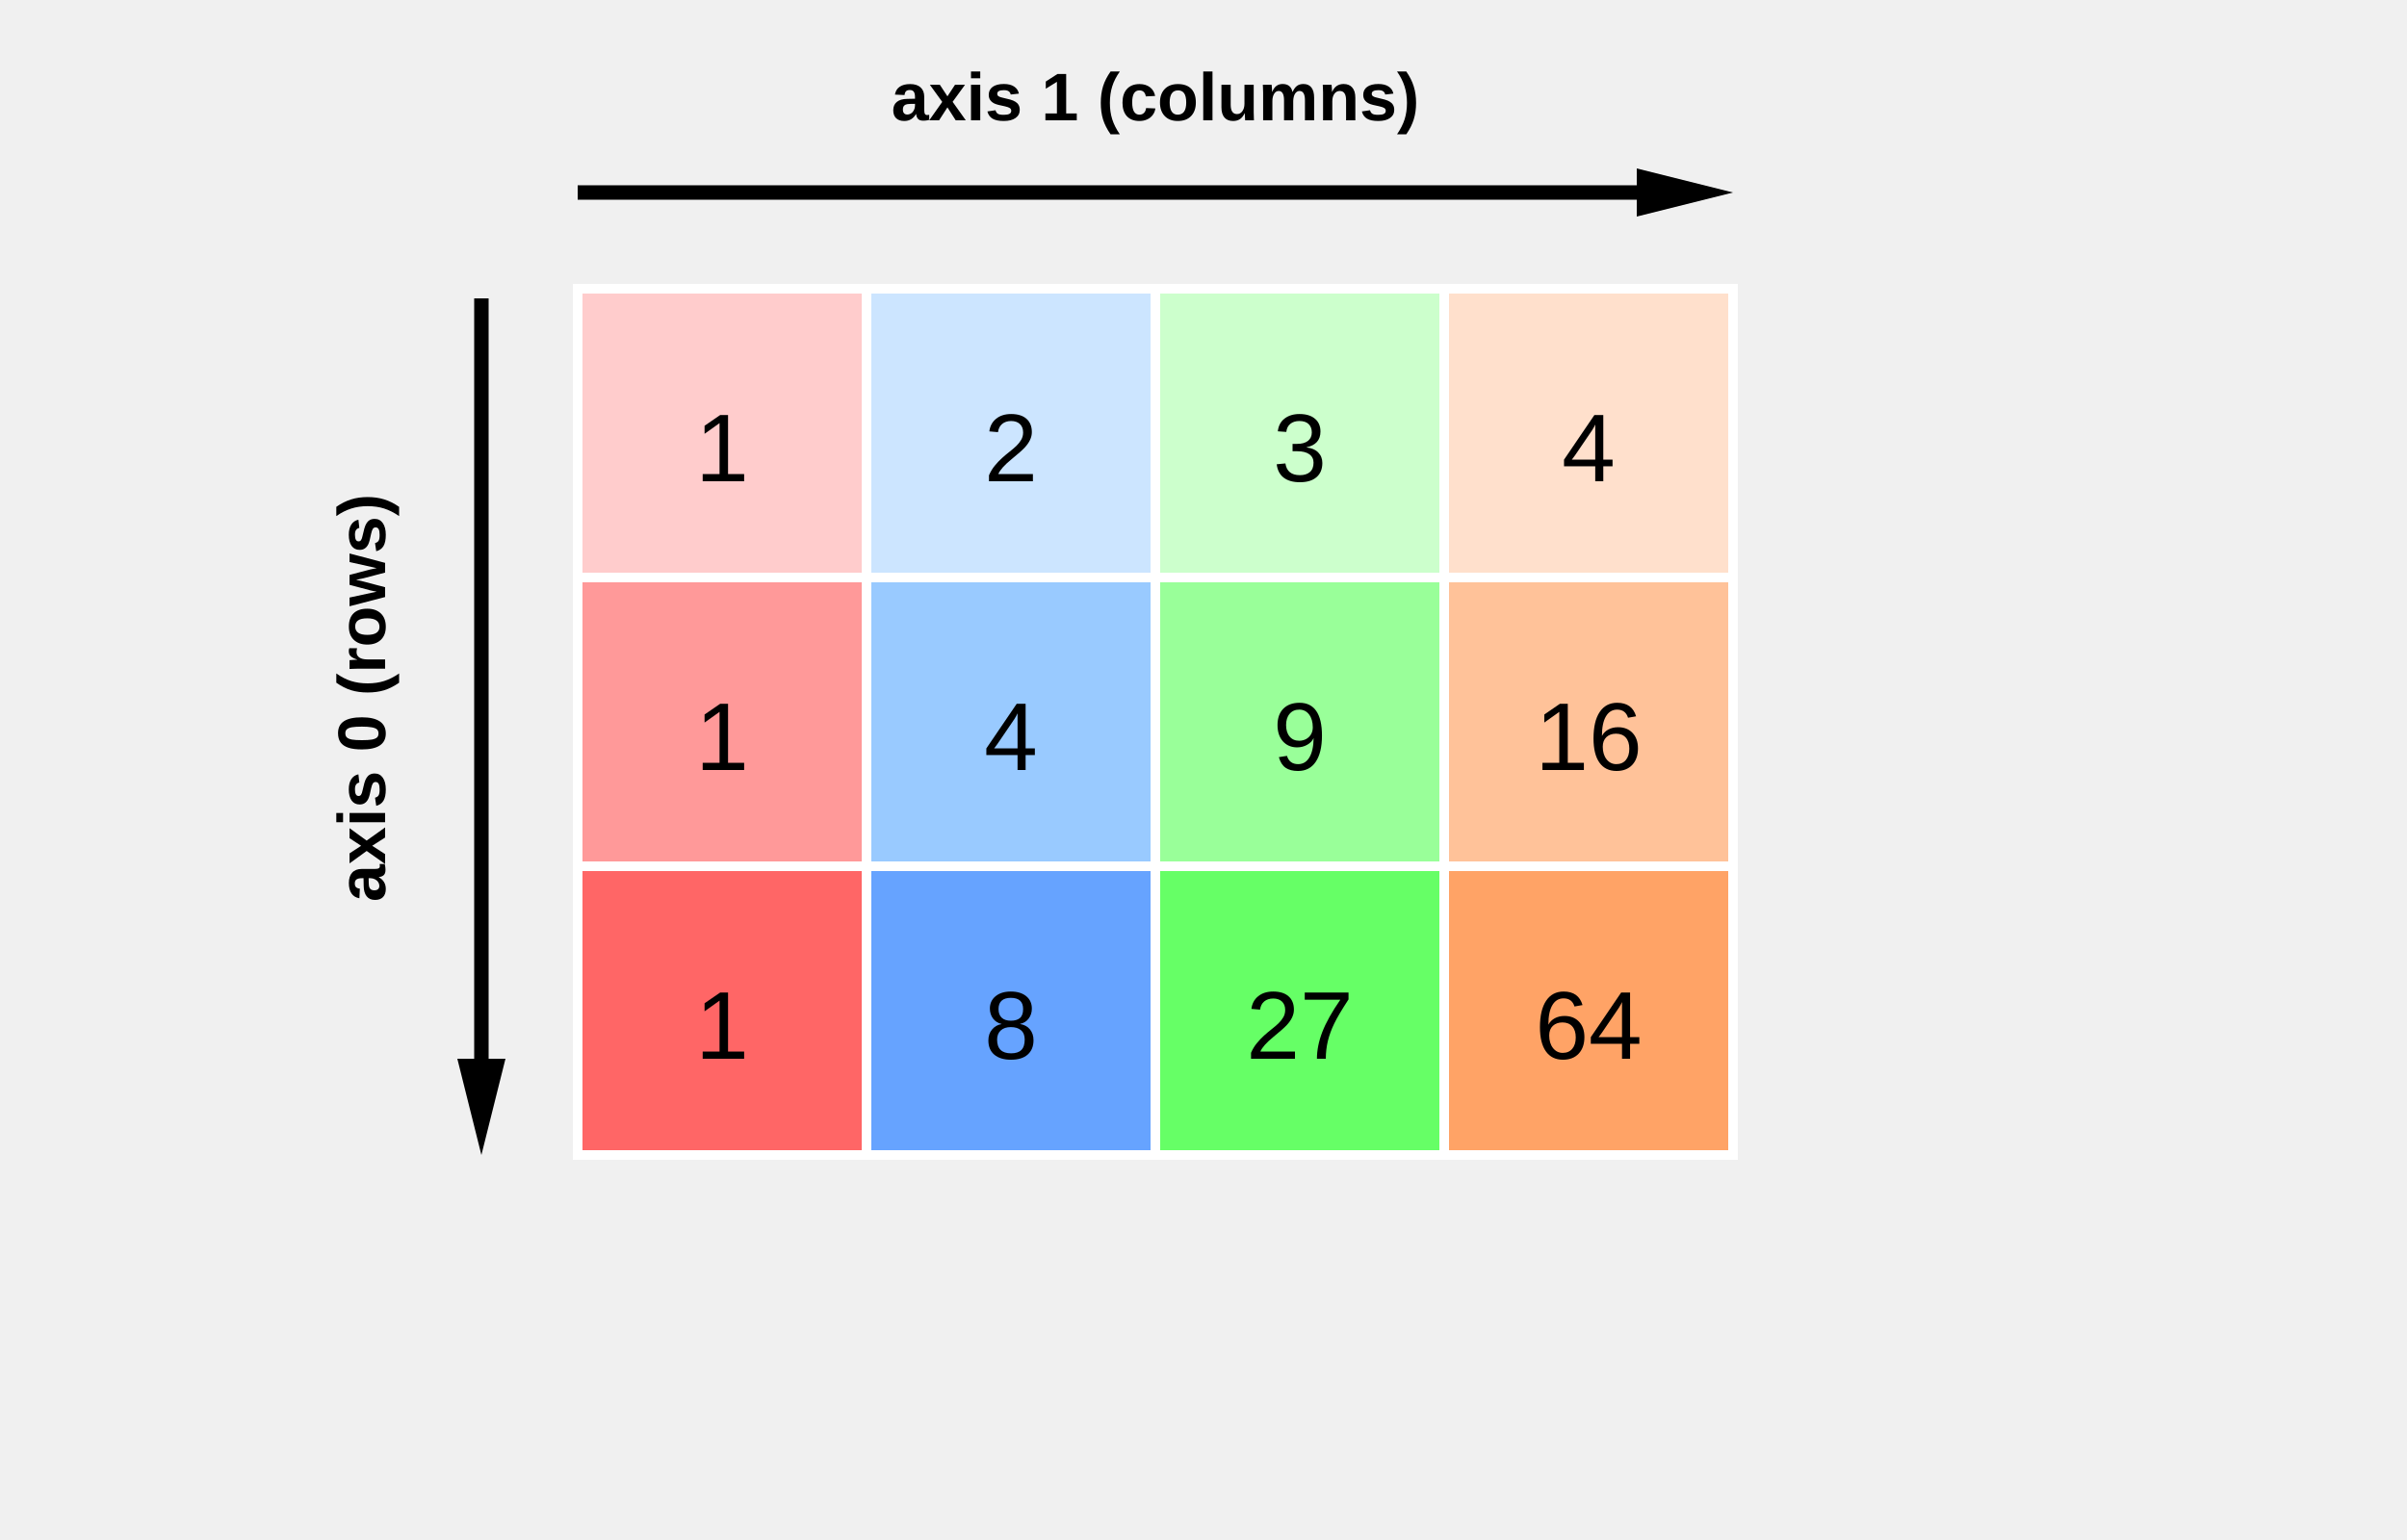
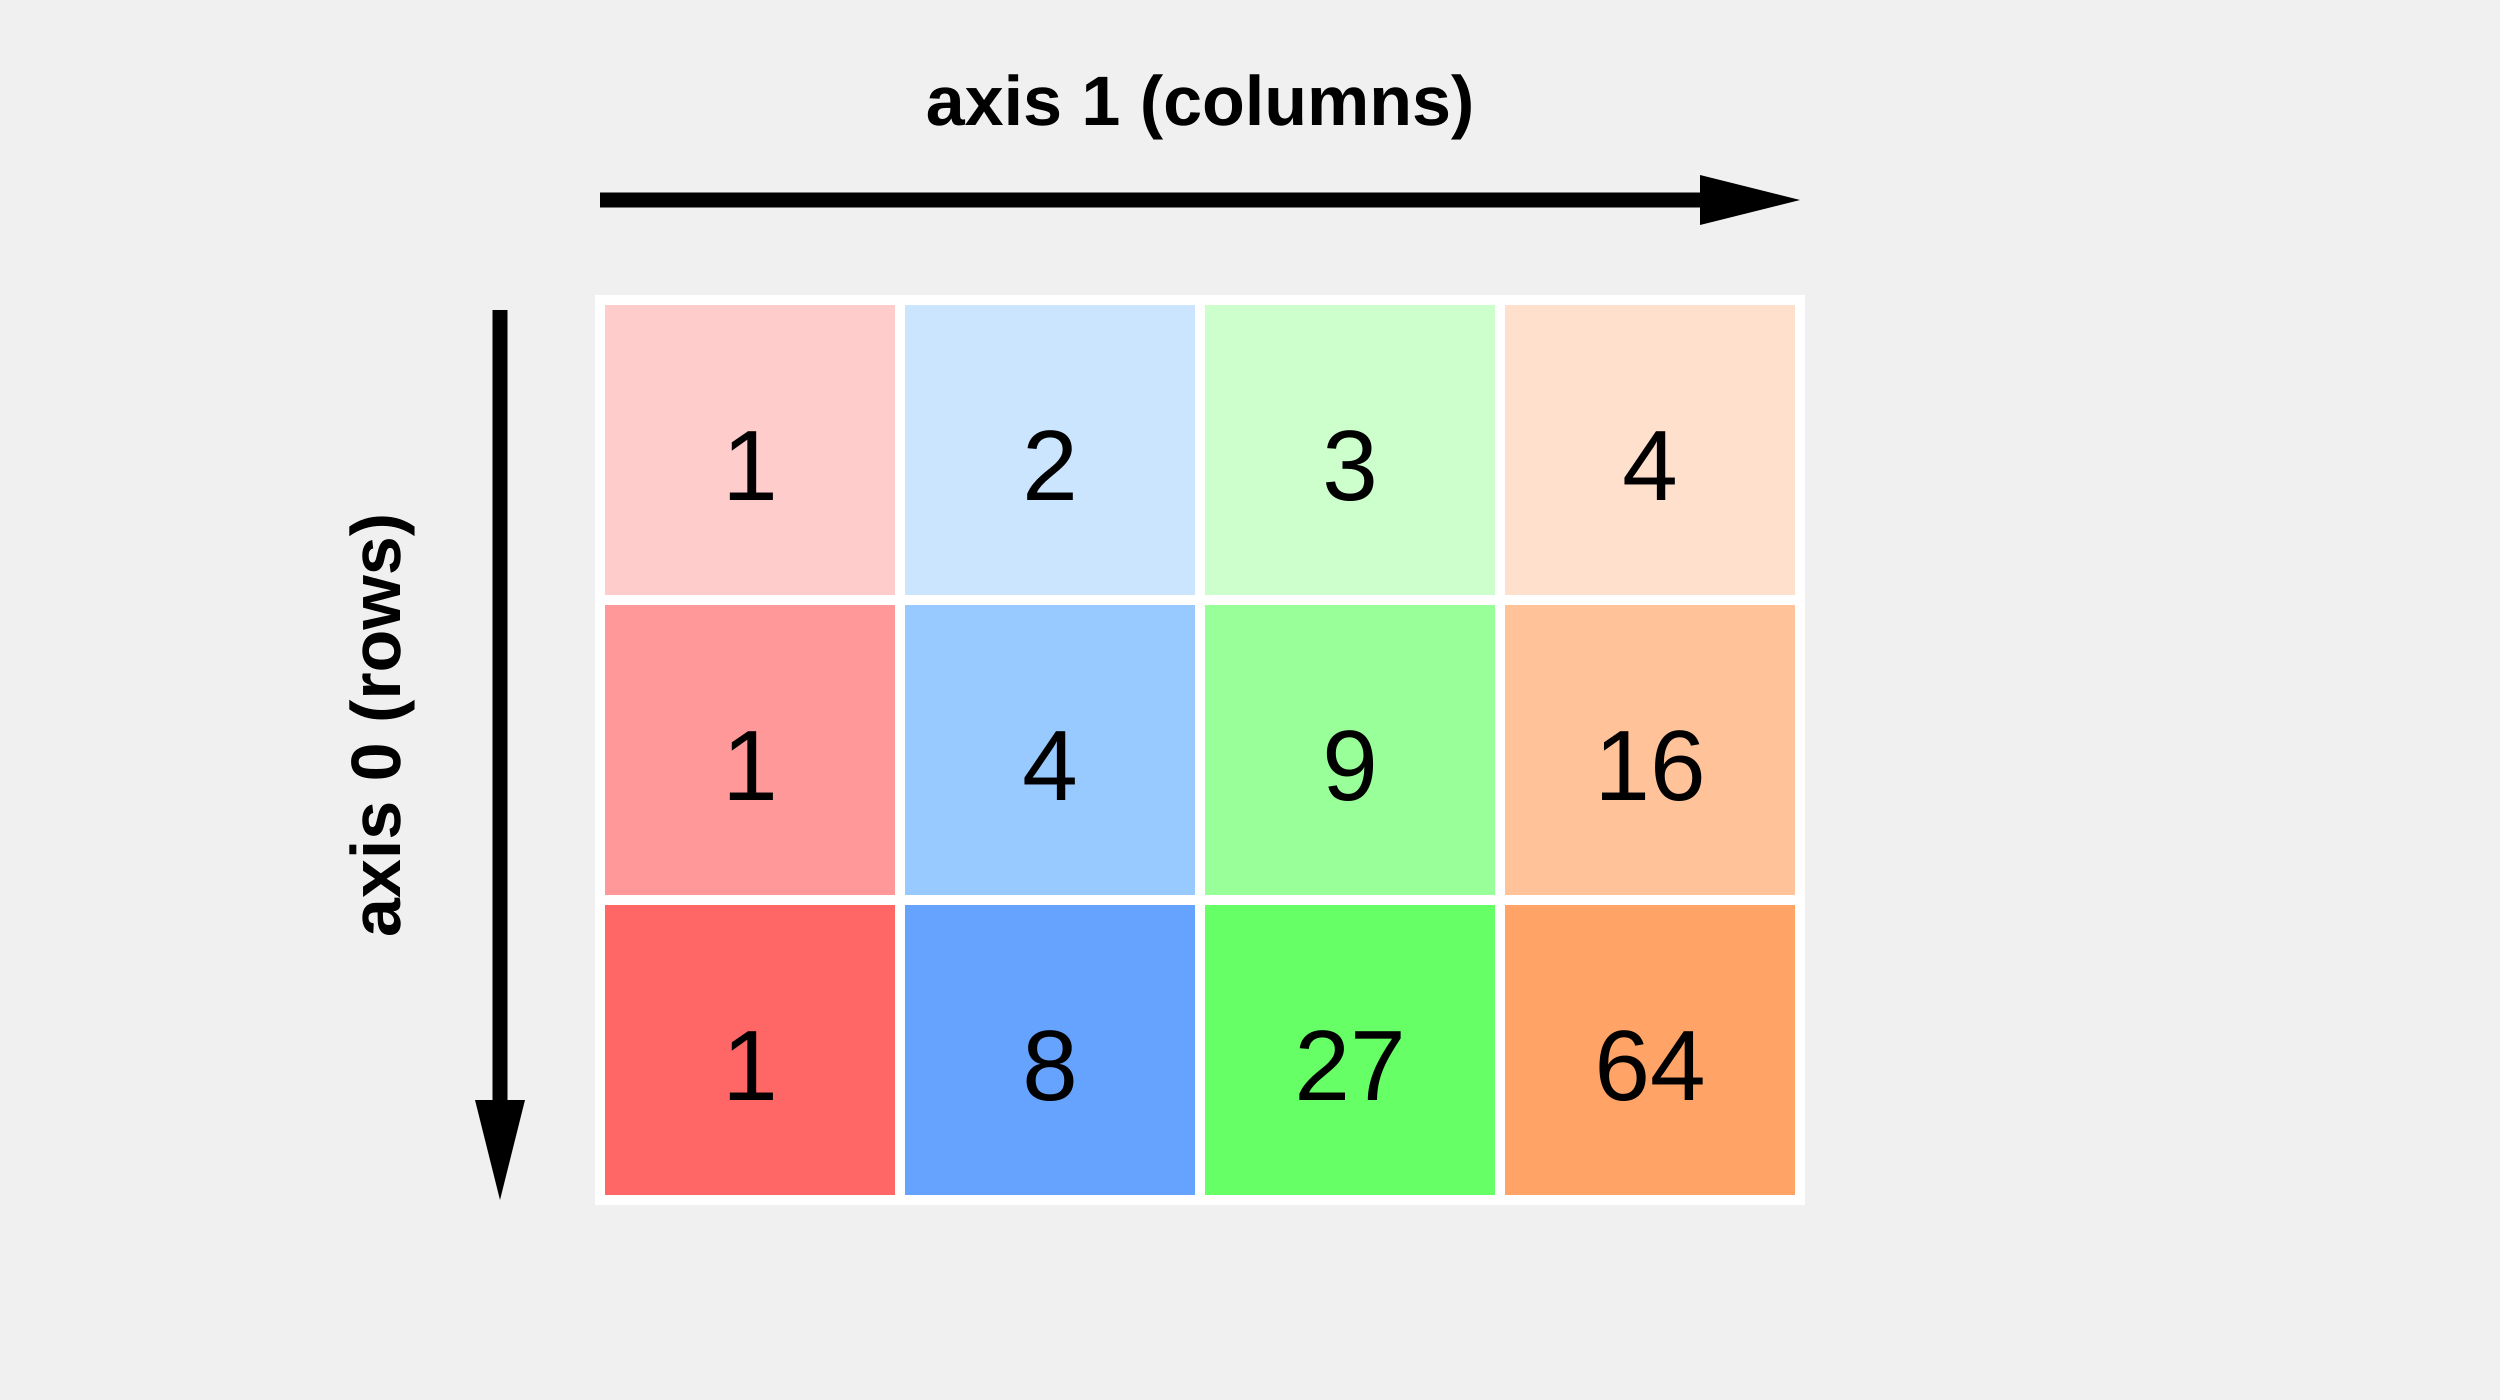
- <svg xmlns="http://www.w3.org/2000/svg" viewBox="0 0 500 320">
+ <svg xmlns="http://www.w3.org/2000/svg" viewBox="0 0 500 280">
  <rect x="120" y="60" width="60" height="60" fill="#ffcccc" stroke="#ffffff" stroke-width="2" />
  <rect x="180" y="60" width="60" height="60" fill="#cce5ff" stroke="#ffffff" stroke-width="2" />
  <rect x="240" y="60" width="60" height="60" fill="#ccffcc" stroke="#ffffff" stroke-width="2" />
  <rect x="300" y="60" width="60" height="60" fill="#ffe0cc" stroke="#ffffff" stroke-width="2" />
  <rect x="120" y="120" width="60" height="60" fill="#ff9999" stroke="#ffffff" stroke-width="2" />
  <rect x="180" y="120" width="60" height="60" fill="#99caff" stroke="#ffffff" stroke-width="2" />
  <rect x="240" y="120" width="60" height="60" fill="#99ff99" stroke="#ffffff" stroke-width="2" />
  <rect x="300" y="120" width="60" height="60" fill="#ffc299" stroke="#ffffff" stroke-width="2" />
  <rect x="120" y="180" width="60" height="60" fill="#ff6666" stroke="#ffffff" stroke-width="2" />
  <rect x="180" y="180" width="60" height="60" fill="#66a3ff" stroke="#ffffff" stroke-width="2" />
  <rect x="240" y="180" width="60" height="60" fill="#66ff66" stroke="#ffffff" stroke-width="2" />
  <rect x="300" y="180" width="60" height="60" fill="#ffa366" stroke="#ffffff" stroke-width="2" />
  <text x="150" y="100" text-anchor="middle" font-family="Arial" font-size="20">1</text>
  <text x="210" y="100" text-anchor="middle" font-family="Arial" font-size="20">2</text>
  <text x="270" y="100" text-anchor="middle" font-family="Arial" font-size="20">3</text>
  <text x="330" y="100" text-anchor="middle" font-family="Arial" font-size="20">4</text>
  <text x="150" y="160" text-anchor="middle" font-family="Arial" font-size="20">1</text>
  <text x="210" y="160" text-anchor="middle" font-family="Arial" font-size="20">4</text>
  <text x="270" y="160" text-anchor="middle" font-family="Arial" font-size="20">9</text>
  <text x="330" y="160" text-anchor="middle" font-family="Arial" font-size="20">16</text>
  <text x="150" y="220" text-anchor="middle" font-family="Arial" font-size="20">1</text>
  <text x="210" y="220" text-anchor="middle" font-family="Arial" font-size="20">8</text>
  <text x="270" y="220" text-anchor="middle" font-family="Arial" font-size="20">27</text>
  <text x="330" y="220" text-anchor="middle" font-family="Arial" font-size="20">64</text>
  <line x1="100" y1="62" x2="100" y2="230" stroke="#000000" stroke-width="3" />
  <polygon points="100,240 95,220 105,220" fill="#000000" />
  <text x="95" y="200" text-anchor="middle" font-family="Arial" font-size="14" font-weight="bold" transform="rotate(270 60 180)">axis 0 (rows)</text>
  <line x1="120" y1="40" x2="350" y2="40" stroke="#000000" stroke-width="3" />
  <polygon points="360,40 340,35 340,45" fill="#000000" />
  <text x="240" y="25" text-anchor="middle" font-family="Arial" font-size="14" font-weight="bold">axis 1 (columns)</text>
</svg>
